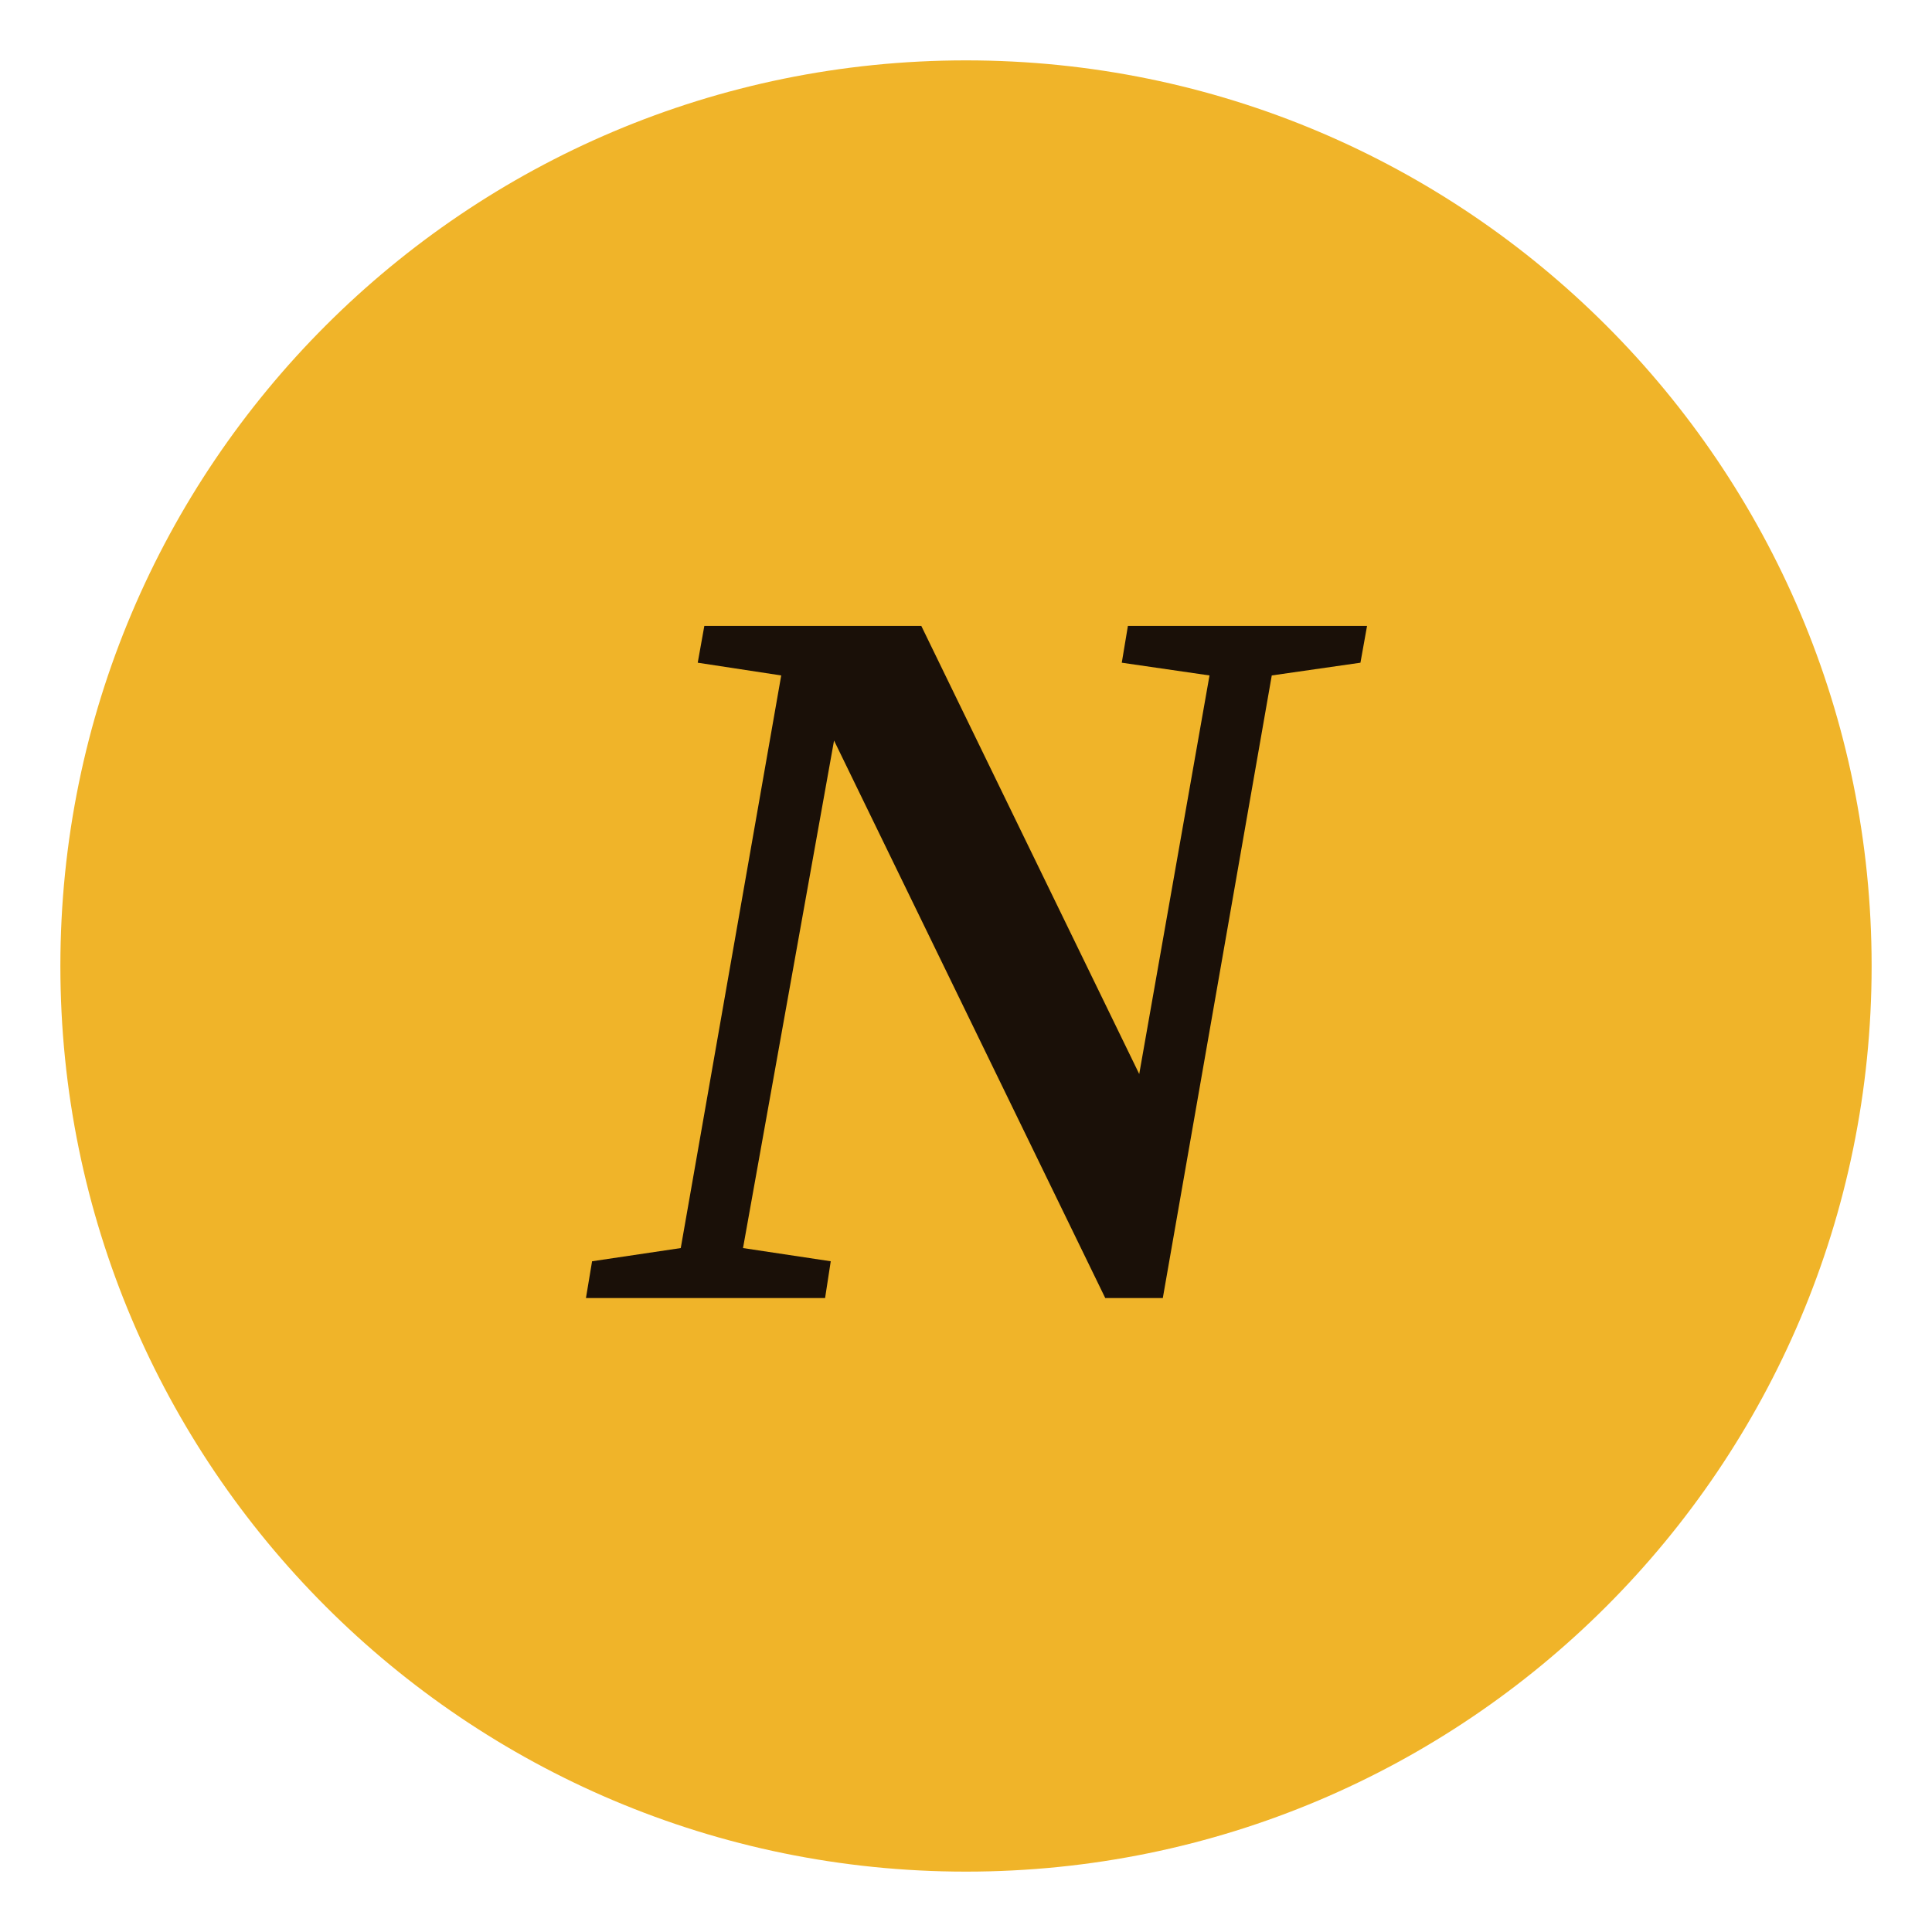
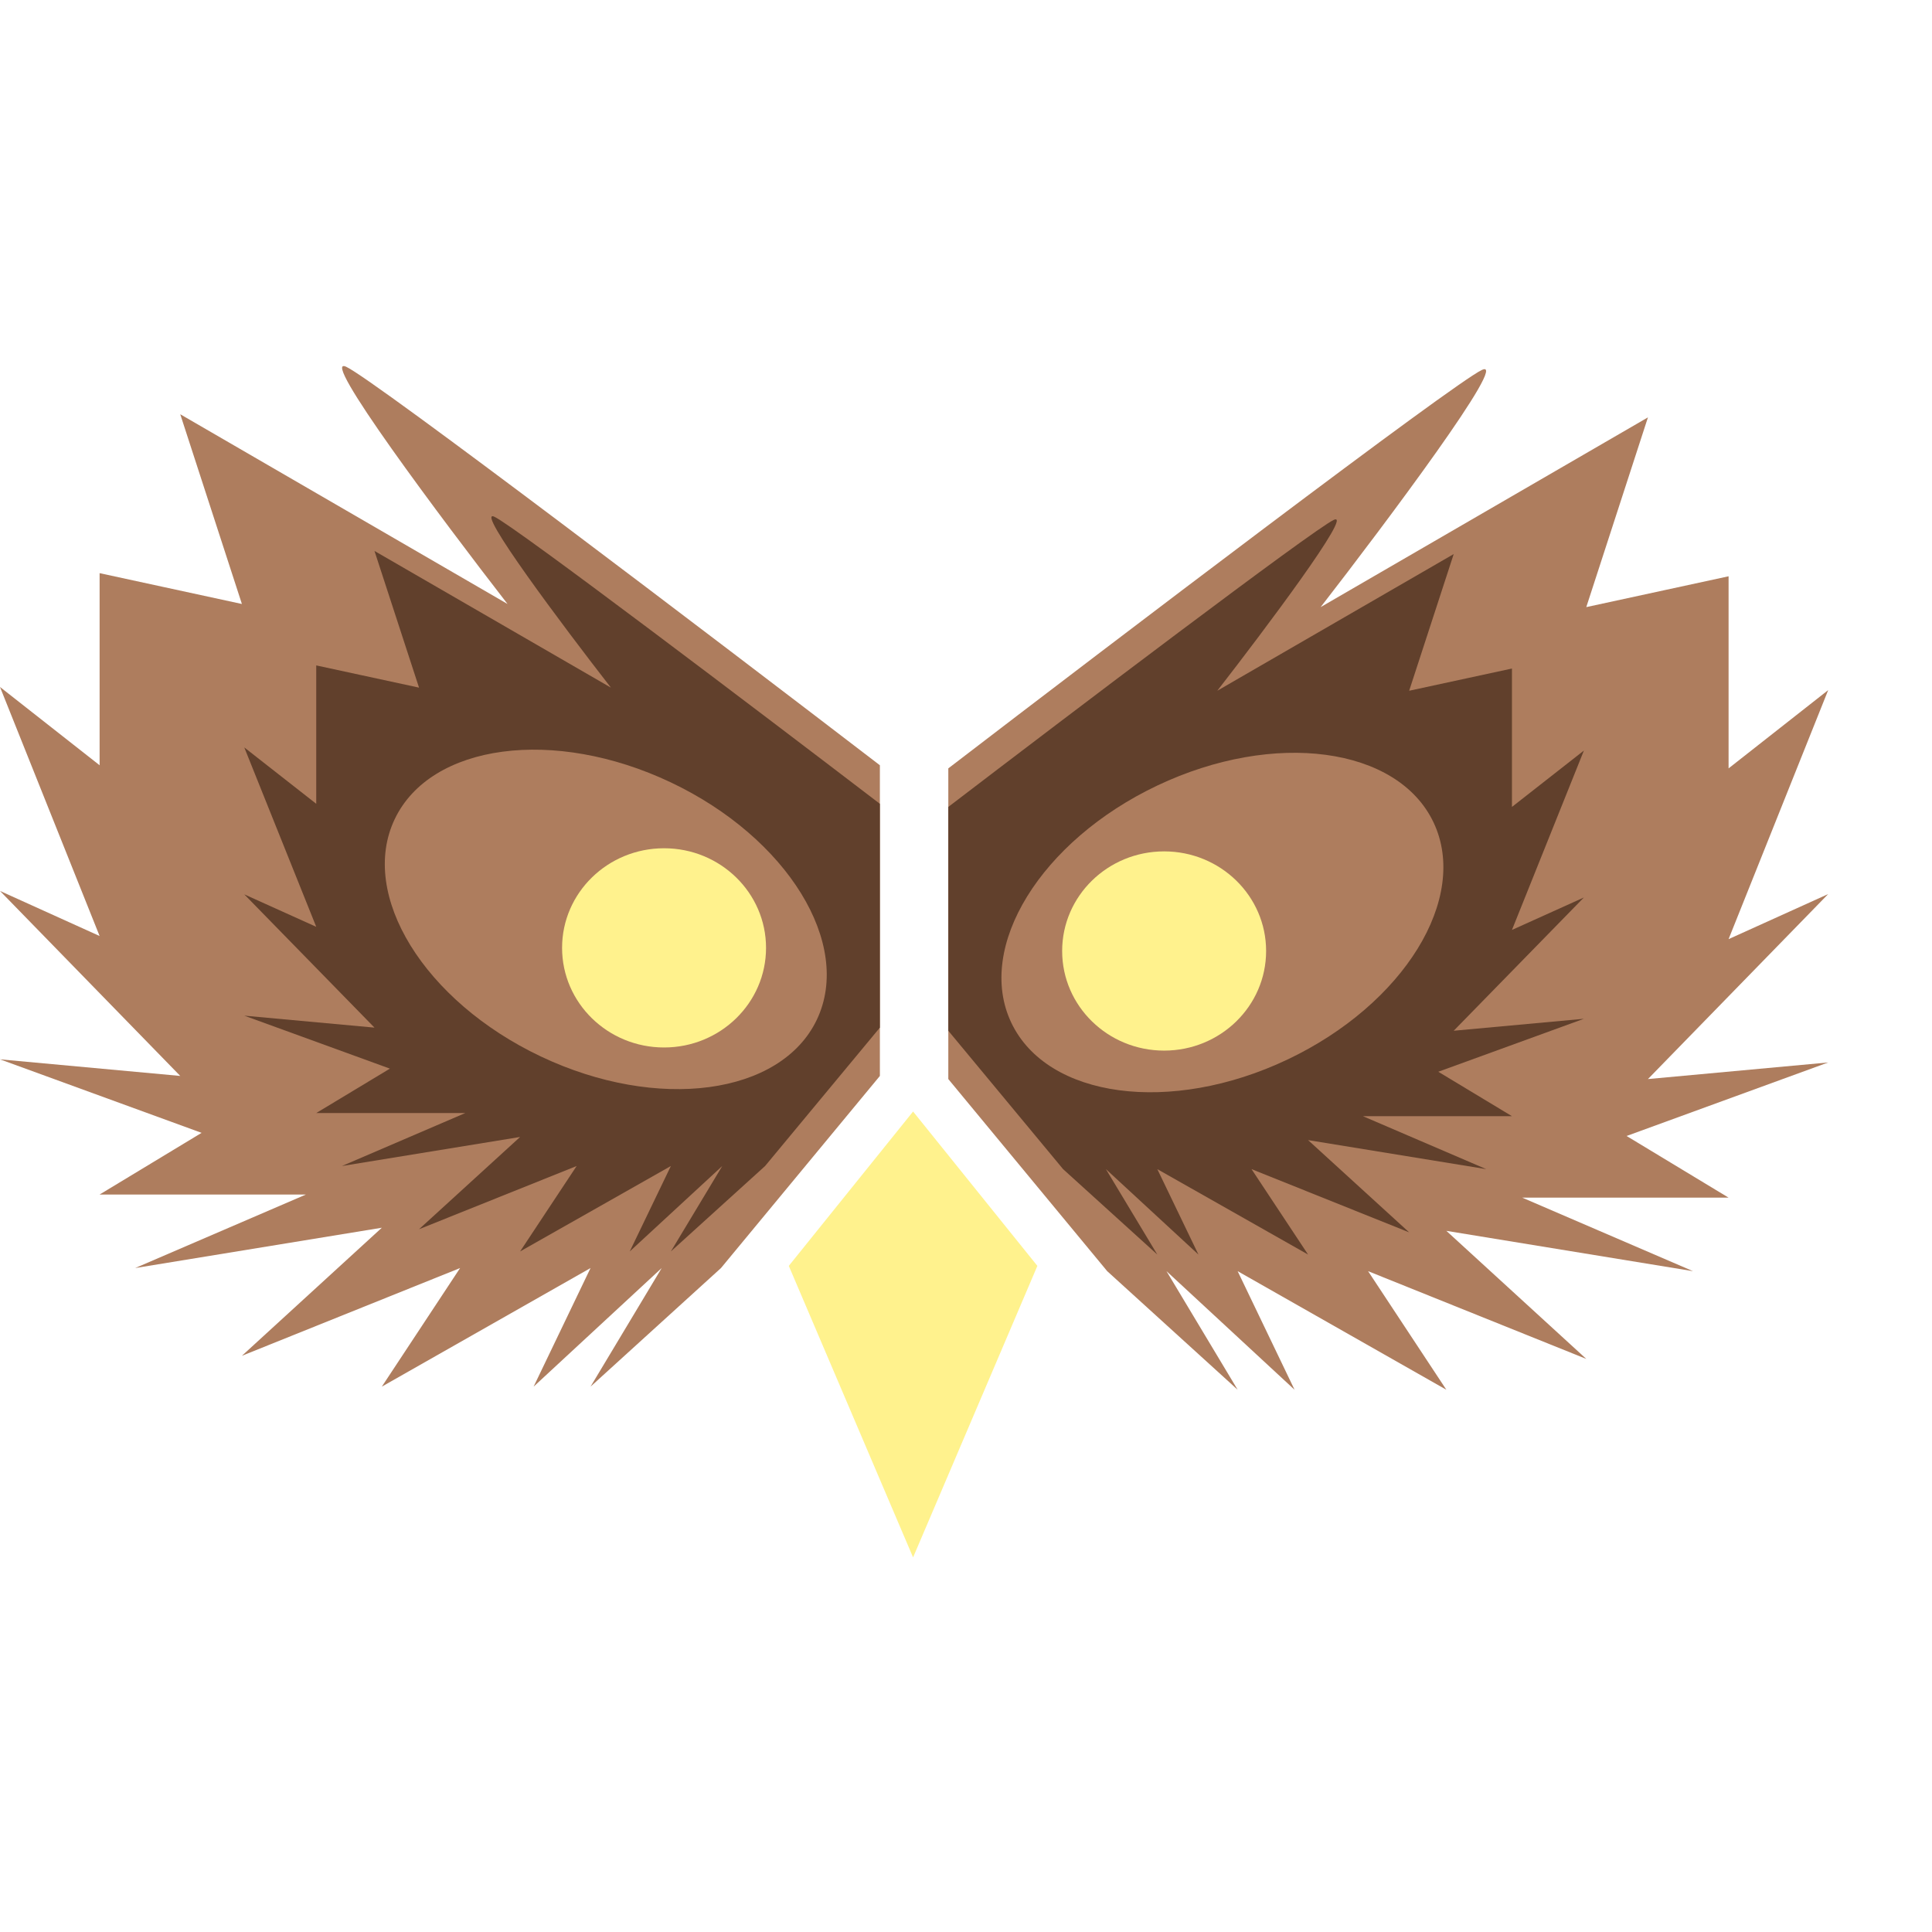
- <svg xmlns="http://www.w3.org/2000/svg" viewBox="0 0 64 64">
-   <circle cx="32" cy="32" r="30" fill="#f0b429" />
-   <text x="32" y="43" text-anchor="middle" font-family="Georgia, 'Times New Roman', serif" font-style="italic" font-weight="700" font-size="34" fill="#1a1008">N</text>
+ <svg xmlns="http://www.w3.org/2000/svg" viewBox="0 0 190 190">
+   <g transform="translate(0 36)">
+     <path d="M70.904 88.704L58.076 100.366L65.073 88.704L52.478 100.366L58.076 88.704L37.551 100.366L45.248 88.704L23.79 97.334L37.551 84.739L13.294 88.704L30.087 81.474H9.796L19.825 75.409L0 68.179L17.726 69.812L0 51.619L9.796 56.051L0 31.561L9.796 39.258V20.366L23.79 23.398L17.726 4.739L49.913 23.398C43.46 15.079 31.254 -1.232 34.053 0.074C36.851 1.38 70.204 26.741 86.531 39.258V69.812L70.904 88.704Z" fill="#AE7D5E" />
+     <path d="M75.242 78.67L65.976 87.071L71.03 78.67L61.932 87.071L65.976 78.67L51.149 87.071L56.709 78.67L41.209 84.887L51.149 75.814L33.627 78.67L45.758 73.461H31.1L38.344 69.093L24.023 63.884L36.828 65.06L24.023 51.954L31.1 55.147L24.023 37.504L31.1 43.049V29.439L41.209 31.624L36.828 18.182L60.079 31.624C55.417 25.631 46.6 13.88 48.622 14.821C50.644 15.762 74.737 34.032 86.531 43.049V65.06L75.242 78.67Z" fill="#61402C" />
+     <ellipse cx="22.98" cy="14.916" rx="22.98" ry="14.916" transform="matrix(-0.903568 -0.428444 -0.428444 0.903568 86.7294 50.7856)" fill="#AE7D5E" />
+     <path d="M89.796 117.159L77.573 88.492L89.796 73.31L102.019 88.492L89.796 117.159Z" fill="#FFF28D" />
+     <ellipse cx="65.306" cy="57.217" rx="10.029" ry="9.796" fill="#FFF28D" />
+     <path d="M108.887 89.011L121.715 100.673L114.718 89.011L127.312 100.673L121.715 89.011L142.24 100.673L134.543 89.011L156.001 97.641L142.24 85.046L166.496 89.011L149.703 81.781H169.995L159.966 75.717L179.791 68.486L162.065 70.119L179.791 51.926L169.995 56.358L179.791 31.868L169.995 39.565V20.673L156.001 23.705L162.065 5.046L129.878 23.705C136.331 15.386 148.537 -0.925 145.738 0.381C142.939 1.687 109.587 27.048 93.26 39.565V70.119L108.887 89.011Z" fill="#AE7D5E" />
+     <path d="M104.548 78.977L113.815 87.378L108.76 78.977L117.859 87.378L113.815 78.977L128.641 87.378L123.081 78.977L138.582 85.194L128.641 76.121L146.164 78.977L134.033 73.769H148.691L141.446 69.4L155.767 64.191L142.963 65.367L155.767 52.261L148.691 55.454L155.767 37.812L148.691 43.356V29.746L138.582 31.931L142.963 18.489L119.712 31.931C124.373 25.938 133.19 14.187 131.169 15.128C129.147 16.069 105.054 34.339 93.26 43.356V65.367L104.548 78.977Z" fill="#61402C" />
+     <ellipse cx="120.216" cy="54.725" rx="22.98" ry="14.916" transform="rotate(-25.3689 120.216 54.7252)" fill="#AE7D5E" />
+     <ellipse cx="10.029" cy="9.796" rx="10.029" ry="9.796" transform="matrix(-1 0 0 1 124.514 47.7283)" fill="#FFF28D" />
+   </g>
</svg>
